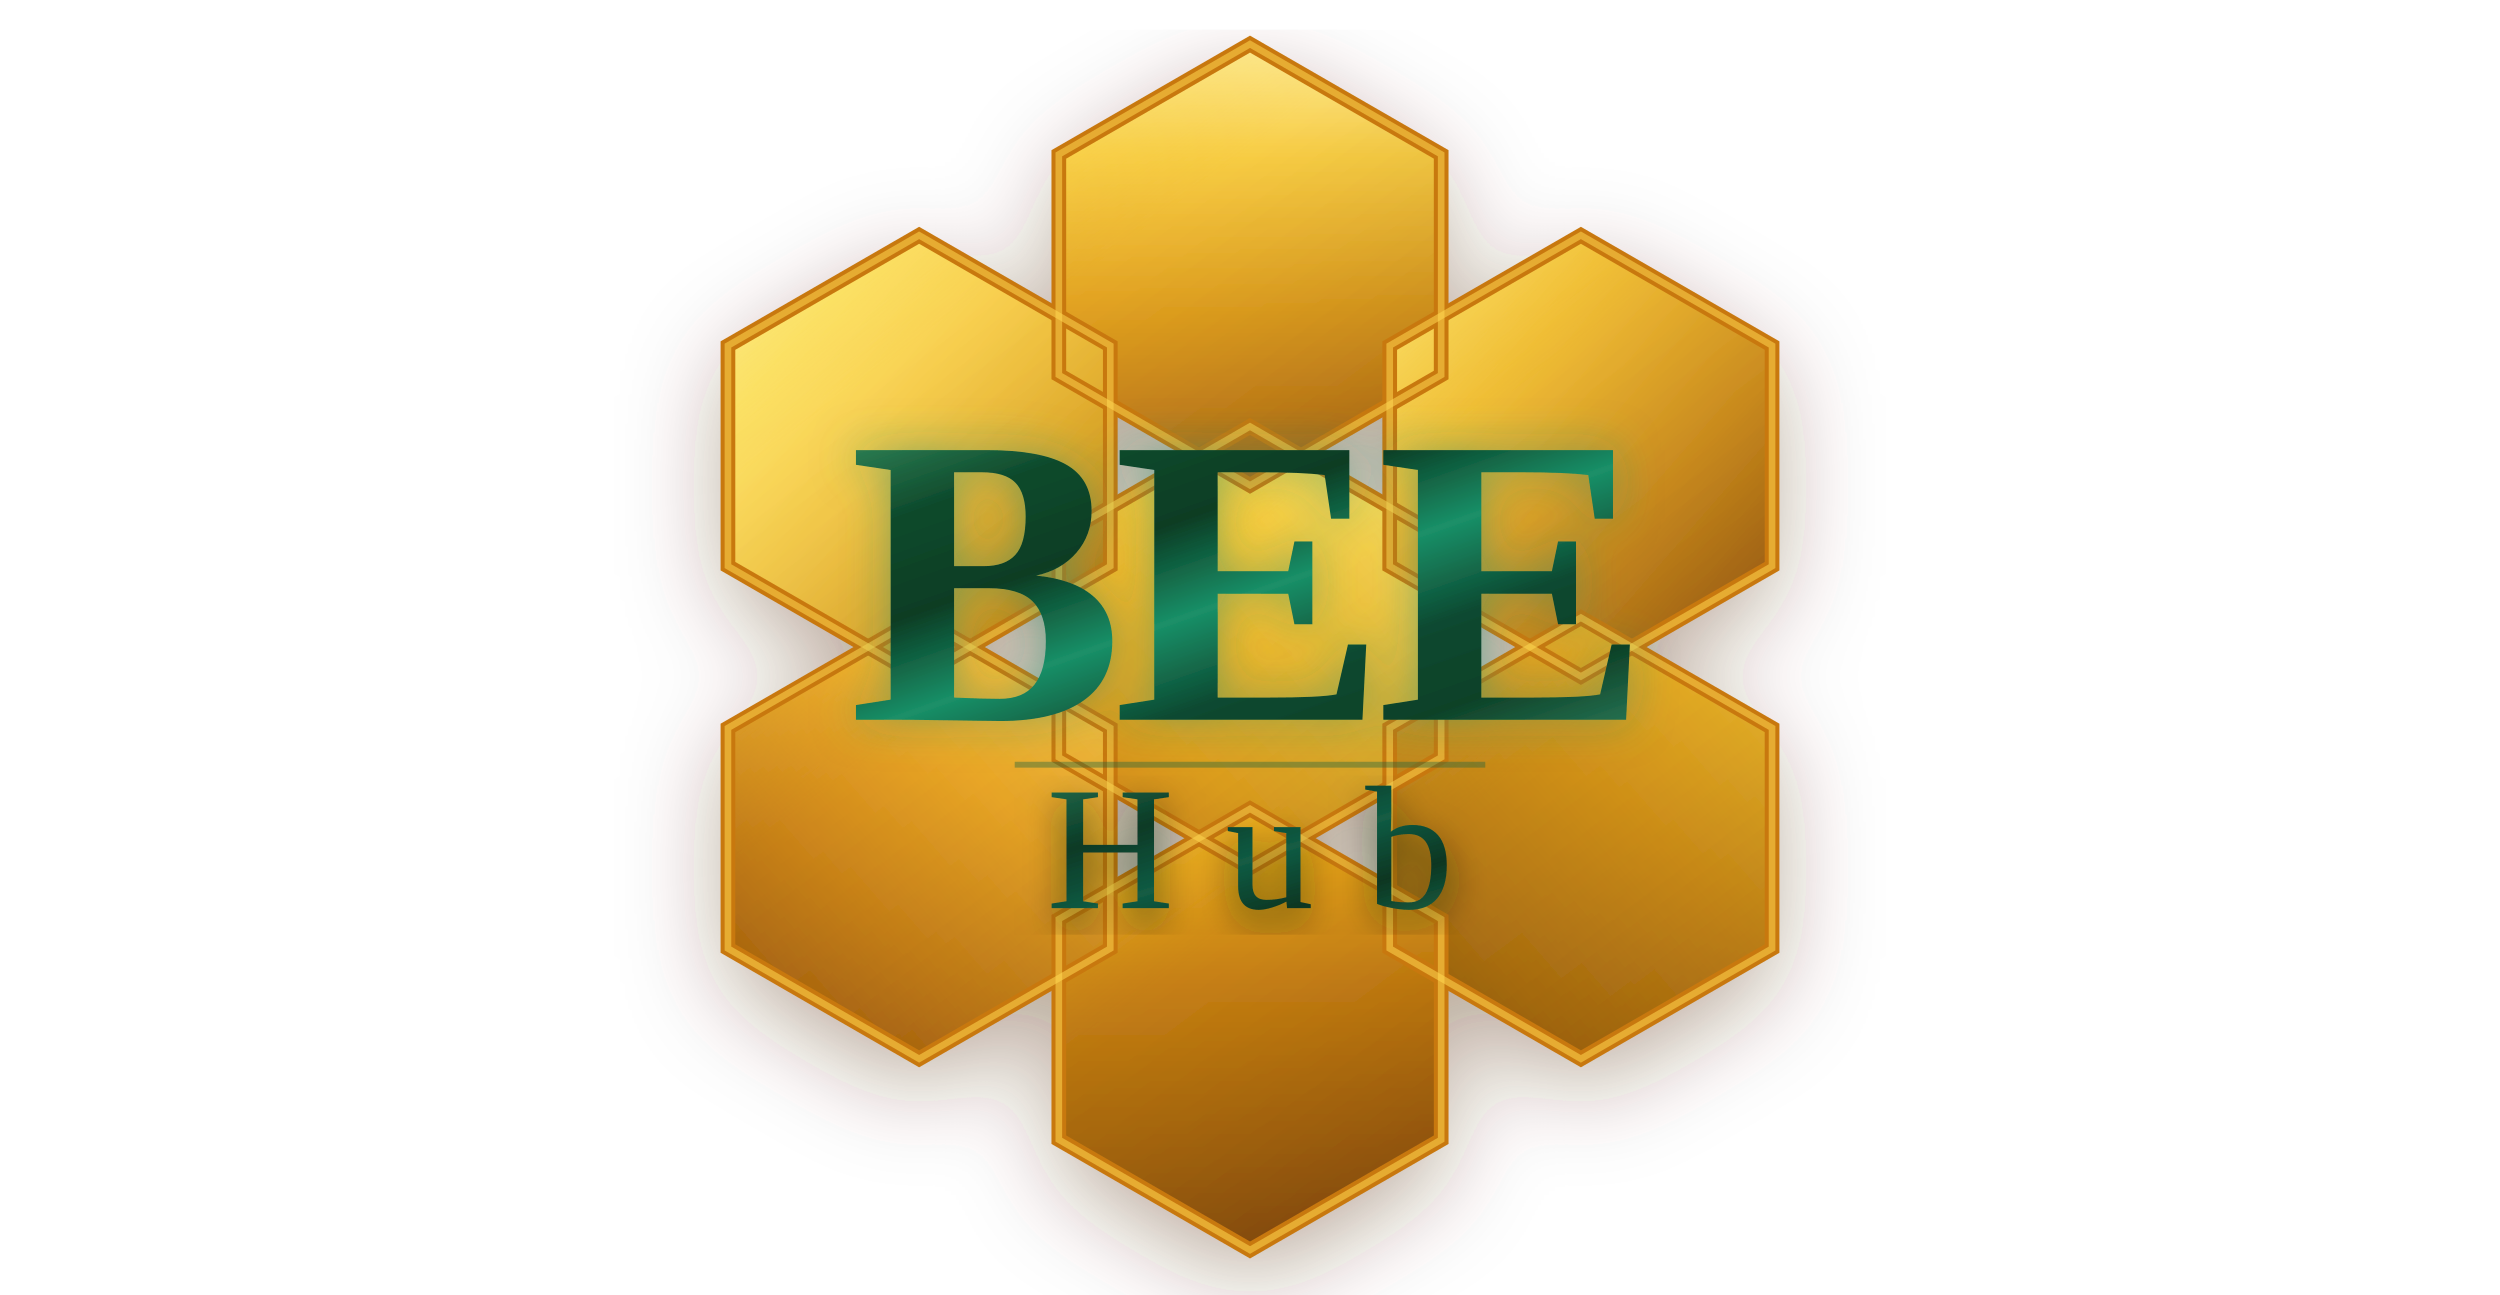
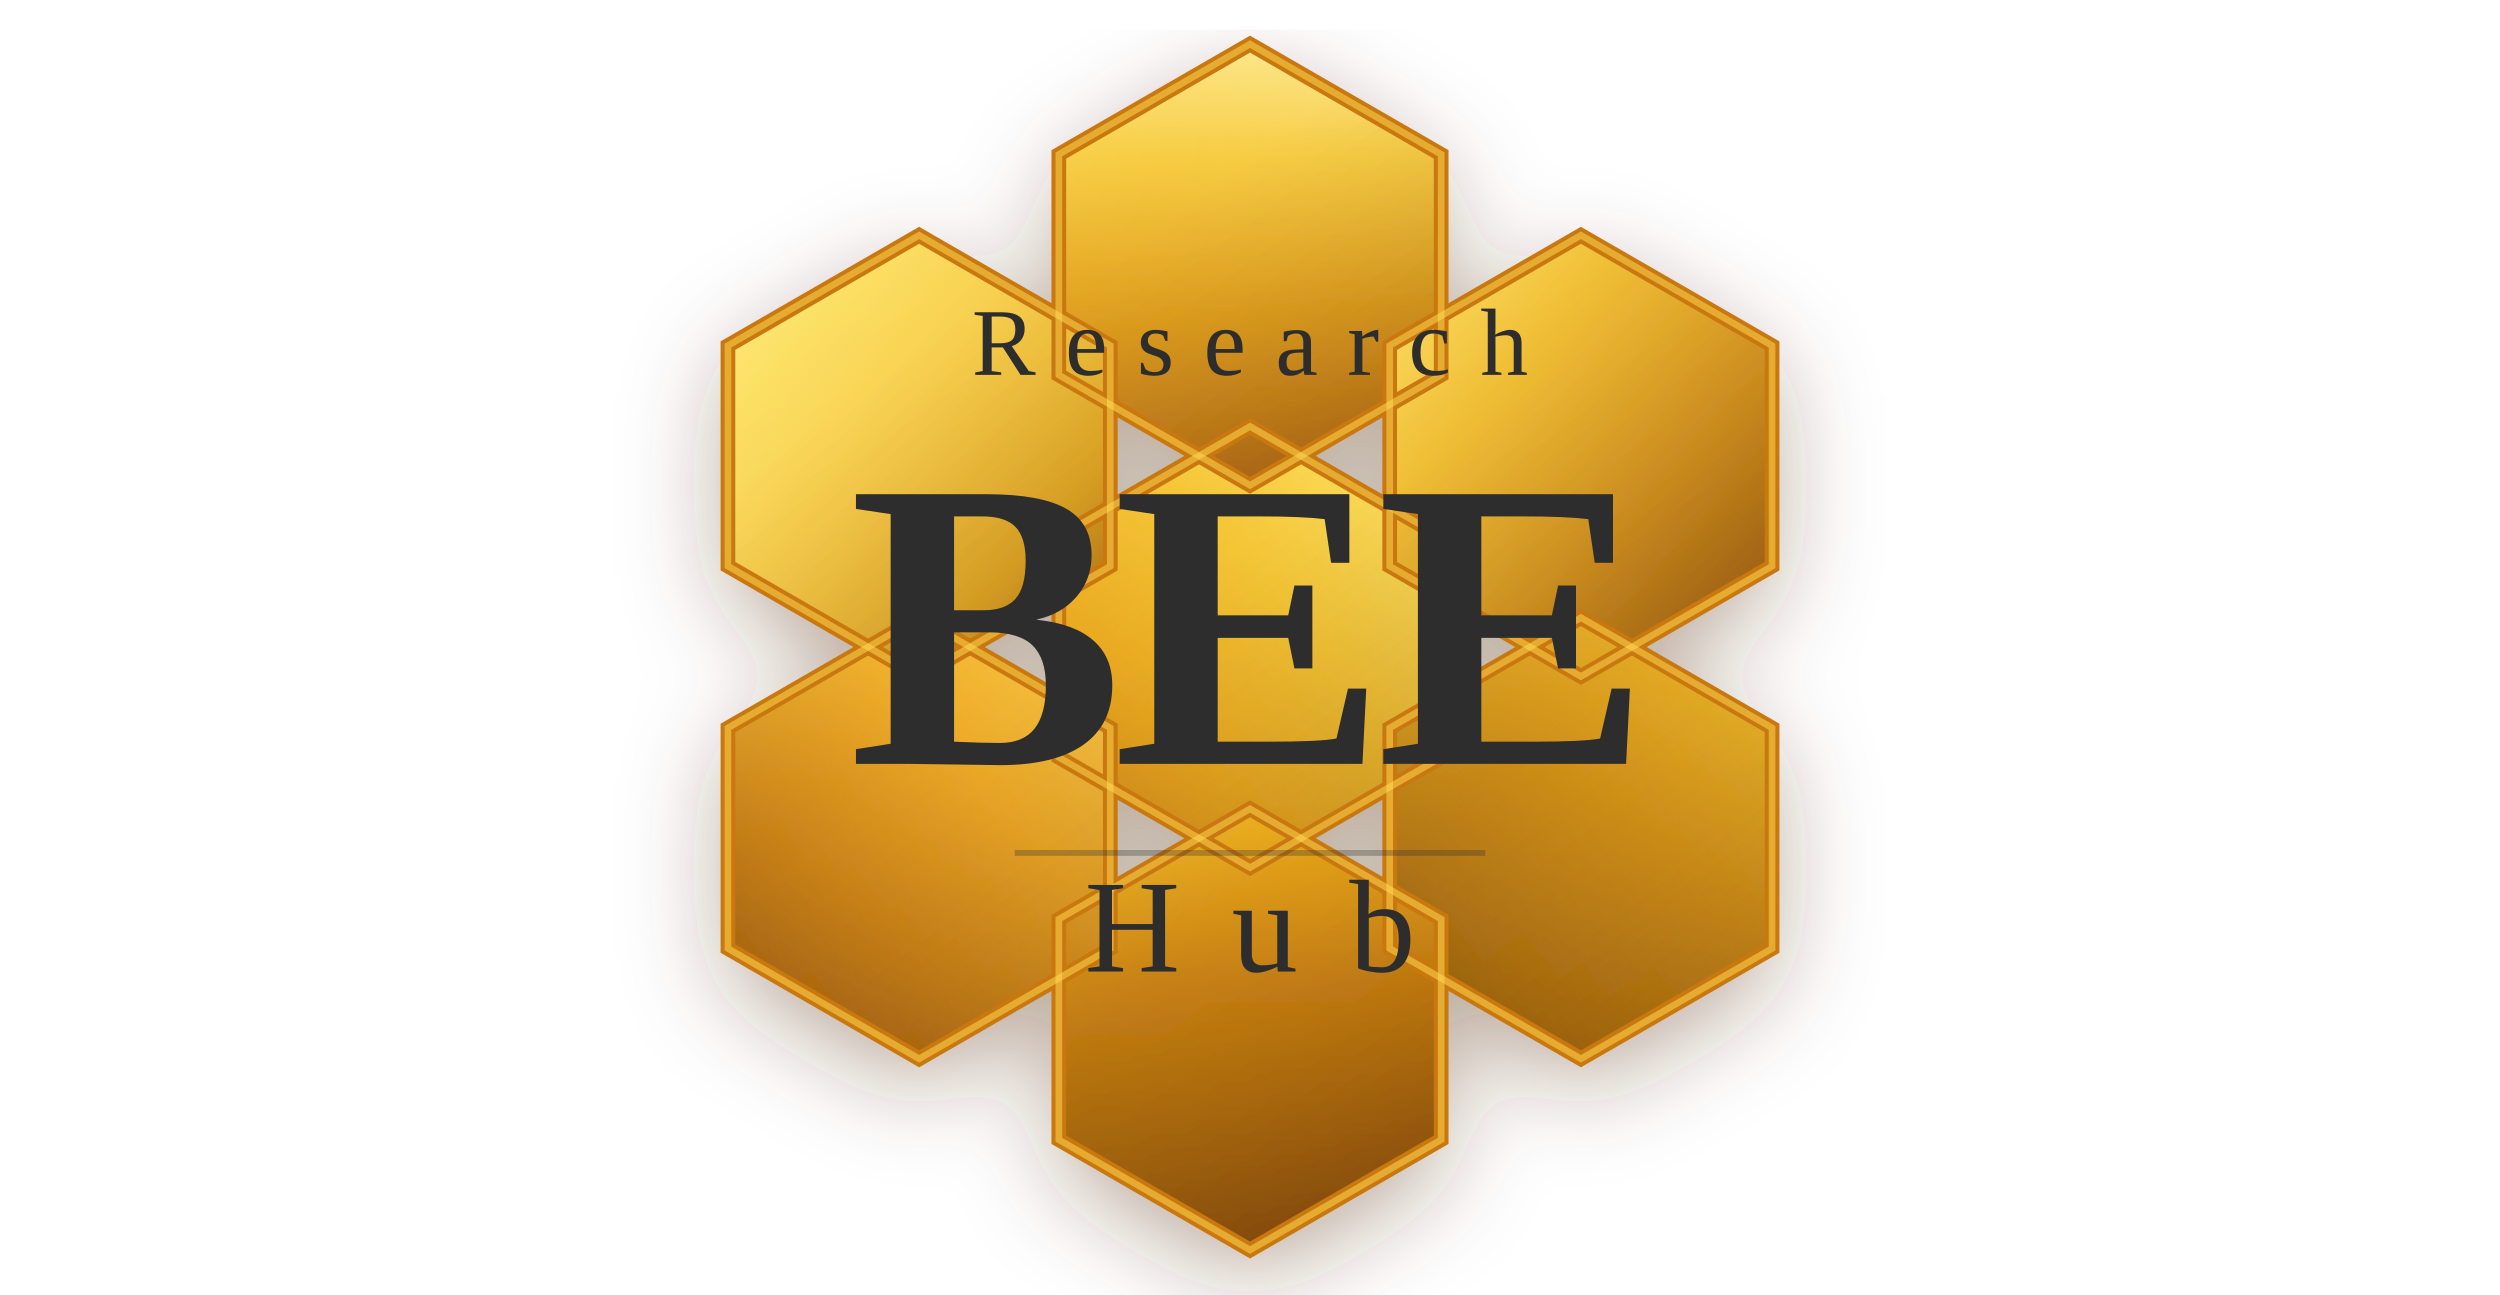
<svg xmlns="http://www.w3.org/2000/svg" viewBox="0 0 340 176" width="340" height="176" font-family="Georgia, 'Times New Roman', serif">
  <defs>
    <linearGradient id="hCenter" x1="0%" y1="100%" x2="100%" y2="0%">
      <stop offset="0%" stop-color="#c87c18" />
      <stop offset="30%" stop-color="#e8a820" />
      <stop offset="60%" stop-color="#f5c838" />
      <stop offset="85%" stop-color="#fce060" />
      <stop offset="100%" stop-color="#feeA78" />
    </linearGradient>
    <linearGradient id="hTop" x1="0%" y1="0%" x2="0%" y2="100%">
      <stop offset="0%" stop-color="#fef0a0" />
      <stop offset="25%" stop-color="#f8d048" />
      <stop offset="60%" stop-color="#e0a020" />
      <stop offset="100%" stop-color="#b87018" />
    </linearGradient>
    <linearGradient id="hTopRight" x1="0%" y1="0%" x2="100%" y2="100%">
      <stop offset="0%" stop-color="#fde878" />
      <stop offset="30%" stop-color="#f0c038" />
      <stop offset="65%" stop-color="#d09020" />
      <stop offset="100%" stop-color="#a06010" />
    </linearGradient>
    <linearGradient id="hBotRight" x1="100%" y1="0%" x2="0%" y2="100%">
      <stop offset="0%" stop-color="#f0c030" />
      <stop offset="40%" stop-color="#d09018" />
      <stop offset="75%" stop-color="#a86c10" />
      <stop offset="100%" stop-color="#7a4c08" />
    </linearGradient>
    <linearGradient id="hBottom" x1="0%" y1="0%" x2="0%" y2="100%">
      <stop offset="0%" stop-color="#e8a818" />
      <stop offset="40%" stop-color="#c07810" />
      <stop offset="100%" stop-color="#8a5008" />
    </linearGradient>
    <linearGradient id="hBotLeft" x1="0%" y1="100%" x2="100%" y2="0%">
      <stop offset="0%" stop-color="#904e08" />
      <stop offset="35%" stop-color="#c88018" />
      <stop offset="65%" stop-color="#eeaa28" />
      <stop offset="100%" stop-color="#fdd050" />
    </linearGradient>
    <linearGradient id="hTopLeft" x1="100%" y1="100%" x2="0%" y2="0%">
      <stop offset="0%" stop-color="#c07810" />
      <stop offset="25%" stop-color="#e8b028" />
      <stop offset="55%" stop-color="#f8d050" />
      <stop offset="80%" stop-color="#fde870" />
      <stop offset="100%" stop-color="#fff4a0" />
    </linearGradient>
    <linearGradient id="sheen" x1="0%" y1="0%" x2="65%" y2="100%">
      <stop offset="0%" stop-color="rgba(255,230,100,0.38)" />
      <stop offset="40%" stop-color="rgba(240,180,40,0.12)" />
      <stop offset="100%" stop-color="rgba(80,30,0,0.20)" />
    </linearGradient>
-     <linearGradient id="greenMetal" x1="0%" y1="0%" x2="100%" y2="100%">
-       <stop offset="0%" stop-color="#2a7a50" />
-       <stop offset="15%" stop-color="#0e4a2c" />
-       <stop offset="34%" stop-color="#0a3d24" />
-       <stop offset="52%" stop-color="#1a9068" />
-       <stop offset="70%" stop-color="#0c4830" />
-       <stop offset="86%" stop-color="#0e4228" />
-       <stop offset="100%" stop-color="#257050" />
-     </linearGradient>
-     <linearGradient id="hubMetal" x1="0%" y1="0%" x2="100%" y2="100%">
-       <stop offset="0%" stop-color="#226848" />
-       <stop offset="28%" stop-color="#093a26" />
-       <stop offset="55%" stop-color="#125c44" />
-       <stop offset="80%" stop-color="#083622" />
-       <stop offset="100%" stop-color="#1a5c40" />
-     </linearGradient>
    <filter id="hiveShadow" x="-12%" y="-12%" width="124%" height="124%">
      <feDropShadow dx="0" dy="4" stdDeviation="7" flood-color="rgba(80,35,0,0.40)" />
-     </filter>
-     <filter id="greenGlow" x="-15%" y="-25%" width="130%" height="150%">
-       <feGaussianBlur in="SourceGraphic" stdDeviation="3" result="blur" />
-       <feColorMatrix in="blur" type="matrix" values="0 0 0 0 0.02  0 0 0 0 0.28  0 0 0 0 0.16  0 0 0 0.50 0" result="glow" />
-       <feMerge>
-         <feMergeNode in="glow" />
-         <feMergeNode in="SourceGraphic" />
-       </feMerge>
-     </filter>
-     <filter id="hubShadow" x="-10%" y="-20%" width="120%" height="140%">
-       <feDropShadow dx="0" dy="2" stdDeviation="2.5" flood-color="rgba(8,40,22,0.65)" />
    </filter>
  </defs>
  <g filter="url(#hiveShadow)">
    <polygon points="196.0,103.0 170.0,118.0 144.0,103.0 144.0,73.0 170.0,58.0 196.0,73.0" fill="url(#hCenter)" />
    <polygon points="196.0,103.0 170.0,118.0 144.0,103.0 144.0,73.0 170.0,58.0 196.0,73.0" fill="url(#sheen)" />
    <polygon points="196.0,51.0 170.0,66.0 144.0,51.0 144.0,21.0 170.0,6.0 196.0,21.0" fill="url(#hTop)" />
    <polygon points="196.0,51.0 170.0,66.0 144.0,51.0 144.0,21.0 170.0,6.0 196.0,21.0" fill="url(#sheen)" />
    <polygon points="241.0,77.0 215.0,92.0 189.0,77.0 189.0,47.0 215.0,32.0 241.0,47.0" fill="url(#hTopRight)" />
    <polygon points="241.0,77.0 215.0,92.0 189.0,77.0 189.0,47.0 215.0,32.0 241.0,47.0" fill="url(#sheen)" />
    <polygon points="241.0,129.0 215.0,144.0 189.0,129.0 189.0,99.0 215.0,84.0 241.0,99.0" fill="url(#hBotRight)" />
    <polygon points="241.0,129.0 215.0,144.0 189.0,129.0 189.0,99.0 215.0,84.0 241.0,99.0" fill="url(#sheen)" />
    <polygon points="196.0,155.0 170.0,170.0 144.0,155.0 144.0,125.0 170.0,110.0 196.0,125.0" fill="url(#hBottom)" />
    <polygon points="196.0,155.0 170.0,170.0 144.0,155.0 144.0,125.0 170.0,110.0 196.0,125.0" fill="url(#sheen)" />
    <polygon points="151.0,129.0 125.0,144.0 99.0,129.0 99.0,99.0 125.0,84.0 151.0,99.0" fill="url(#hBotLeft)" />
    <polygon points="151.0,129.0 125.0,144.0 99.0,129.0 99.0,99.0 125.0,84.0 151.0,99.0" fill="url(#sheen)" />
    <polygon points="151.0,77.0 125.0,92.0 99.0,77.0 99.0,47.0 125.0,32.0 151.0,47.0" fill="url(#hTopLeft)" />
    <polygon points="151.0,77.0 125.0,92.0 99.0,77.0 99.0,47.0 125.0,32.0 151.0,47.0" fill="url(#sheen)" />
  </g>
  <g stroke="#c8780e" stroke-width="2.0" fill="none">
    <polygon points="196.0,103.0 170.0,118.0 144.0,103.0 144.0,73.0 170.0,58.0 196.0,73.0" />
    <polygon points="196.0,51.0 170.0,66.0 144.0,51.0 144.0,21.0 170.0,6.0 196.0,21.0" />
    <polygon points="241.0,77.0 215.0,92.0 189.0,77.0 189.0,47.0 215.0,32.0 241.0,47.0" />
    <polygon points="241.0,129.0 215.0,144.0 189.0,129.0 189.0,99.0 215.0,84.0 241.0,99.0" />
    <polygon points="196.0,155.0 170.0,170.0 144.0,155.0 144.0,125.0 170.0,110.0 196.0,125.0" />
    <polygon points="151.0,129.0 125.0,144.0 99.0,129.0 99.0,99.0 125.0,84.0 151.0,99.0" />
    <polygon points="151.0,77.0 125.0,92.0 99.0,77.0 99.0,47.0 125.0,32.0 151.0,47.0" />
  </g>
  <g stroke="rgba(255,215,80,0.55)" stroke-width="0.9" fill="none">
    <polygon points="196.0,103.0 170.0,118.0 144.0,103.0 144.0,73.0 170.0,58.0 196.0,73.0" />
    <polygon points="196.0,51.0 170.0,66.0 144.0,51.0 144.0,21.0 170.0,6.0 196.0,21.0" />
    <polygon points="241.0,77.0 215.0,92.0 189.0,77.0 189.0,47.0 215.0,32.0 241.0,47.0" />
    <polygon points="241.0,129.0 215.0,144.0 189.0,129.0 189.0,99.0 215.0,84.0 241.0,99.0" />
    <polygon points="196.0,155.0 170.0,170.0 144.0,155.0 144.0,125.0 170.0,110.0 196.0,125.0" />
    <polygon points="151.0,129.0 125.0,144.0 99.0,129.0 99.0,99.0 125.0,84.0 151.0,99.0" />
    <polygon points="151.0,77.0 125.0,92.0 99.0,77.0 99.0,47.0 125.0,32.0 151.0,47.0" />
  </g>
-   <text x="170" y="82" text-anchor="middle" dominant-baseline="middle" font-family="Georgia, 'Times New Roman', serif" font-size="56" font-weight="700" letter-spacing="-1.5" fill="url(#greenMetal)" filter="url(#greenGlow)">BEE</text>
-   <line x1="138" y1="104" x2="202" y2="104" stroke="rgba(30,100,60,0.40)" stroke-width="0.8" />
-   <text x="170" y="118" text-anchor="middle" dominant-baseline="middle" font-family="Georgia, 'Times New Roman', serif" font-size="24" font-weight="300" letter-spacing="7" fill="url(#hubMetal)" filter="url(#hubShadow)">Hub</text>
+   <text x="170" y="48" text-anchor="middle" dominant-baseline="middle" font-family="Georgia, 'Times New Roman', serif" font-size="13" font-weight="400" letter-spacing="4" fill="#2d2d2d">Research</text>
+   <text x="170" y="88" text-anchor="middle" dominant-baseline="middle" font-family="Georgia, 'Times New Roman', serif" font-size="56" font-weight="700" letter-spacing="-1.5" fill="#2d2d2d">BEE</text>
+   <line x1="138" y1="116" x2="202" y2="116" stroke="rgba(45,45,45,0.30)" stroke-width="0.8" />
+   <text x="170" y="128" text-anchor="middle" dominant-baseline="middle" font-family="Georgia, 'Times New Roman', serif" font-size="18" font-weight="300" letter-spacing="7" fill="#2d2d2d">Hub</text>
</svg>
